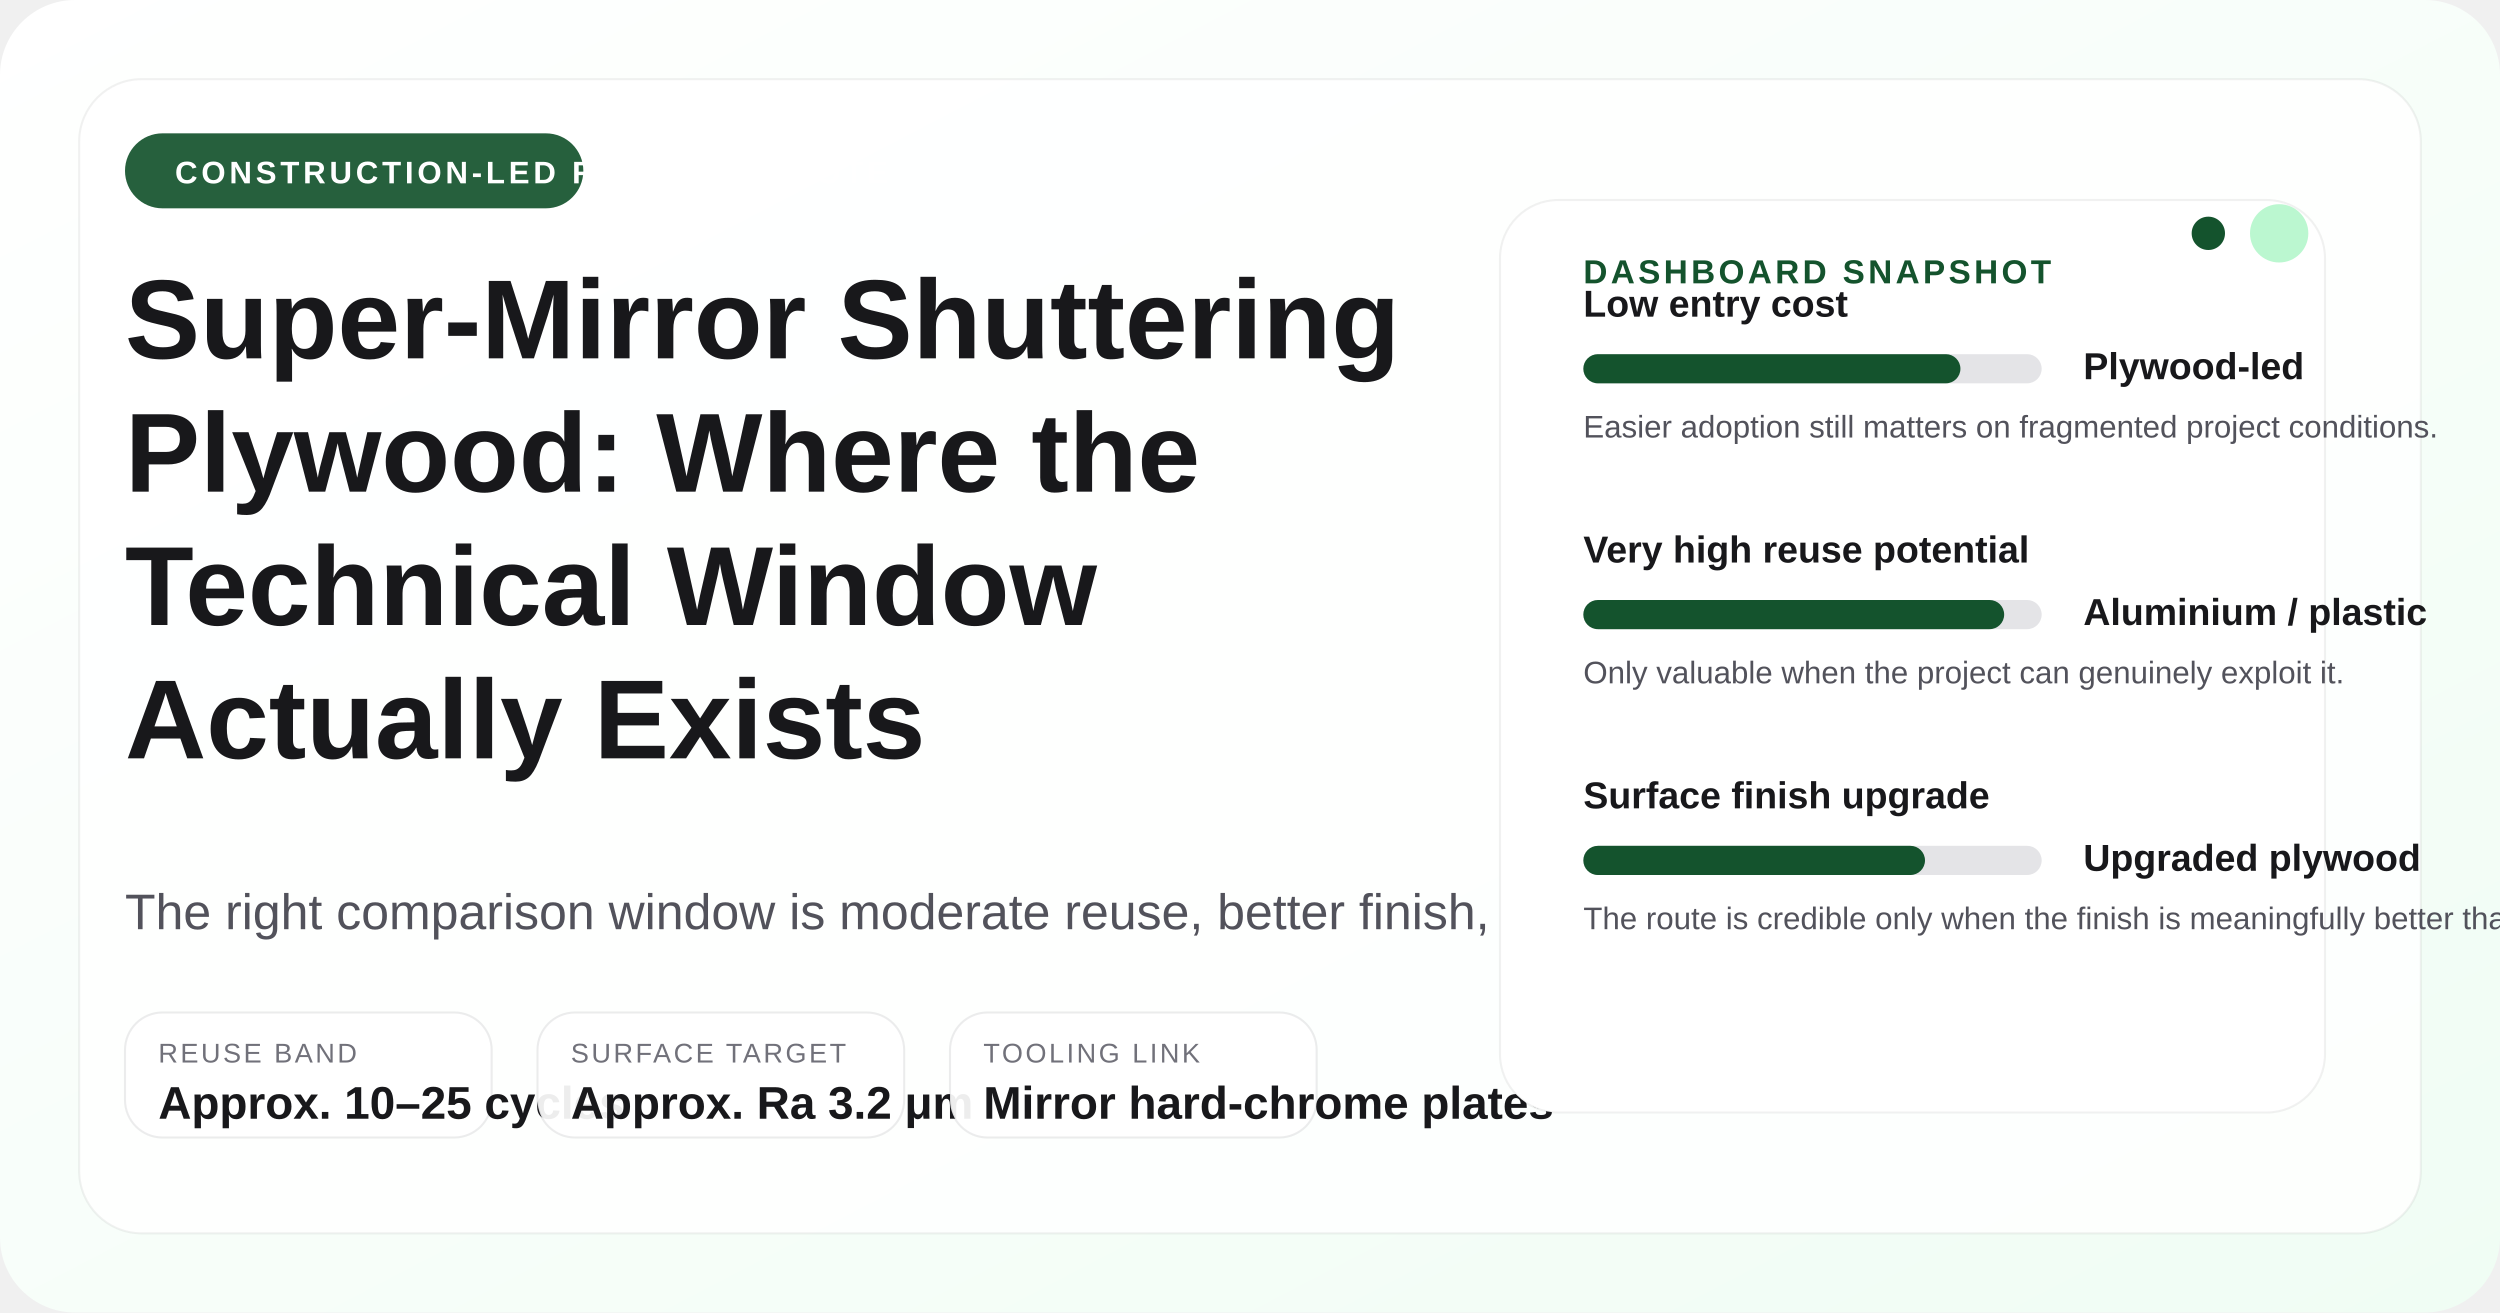
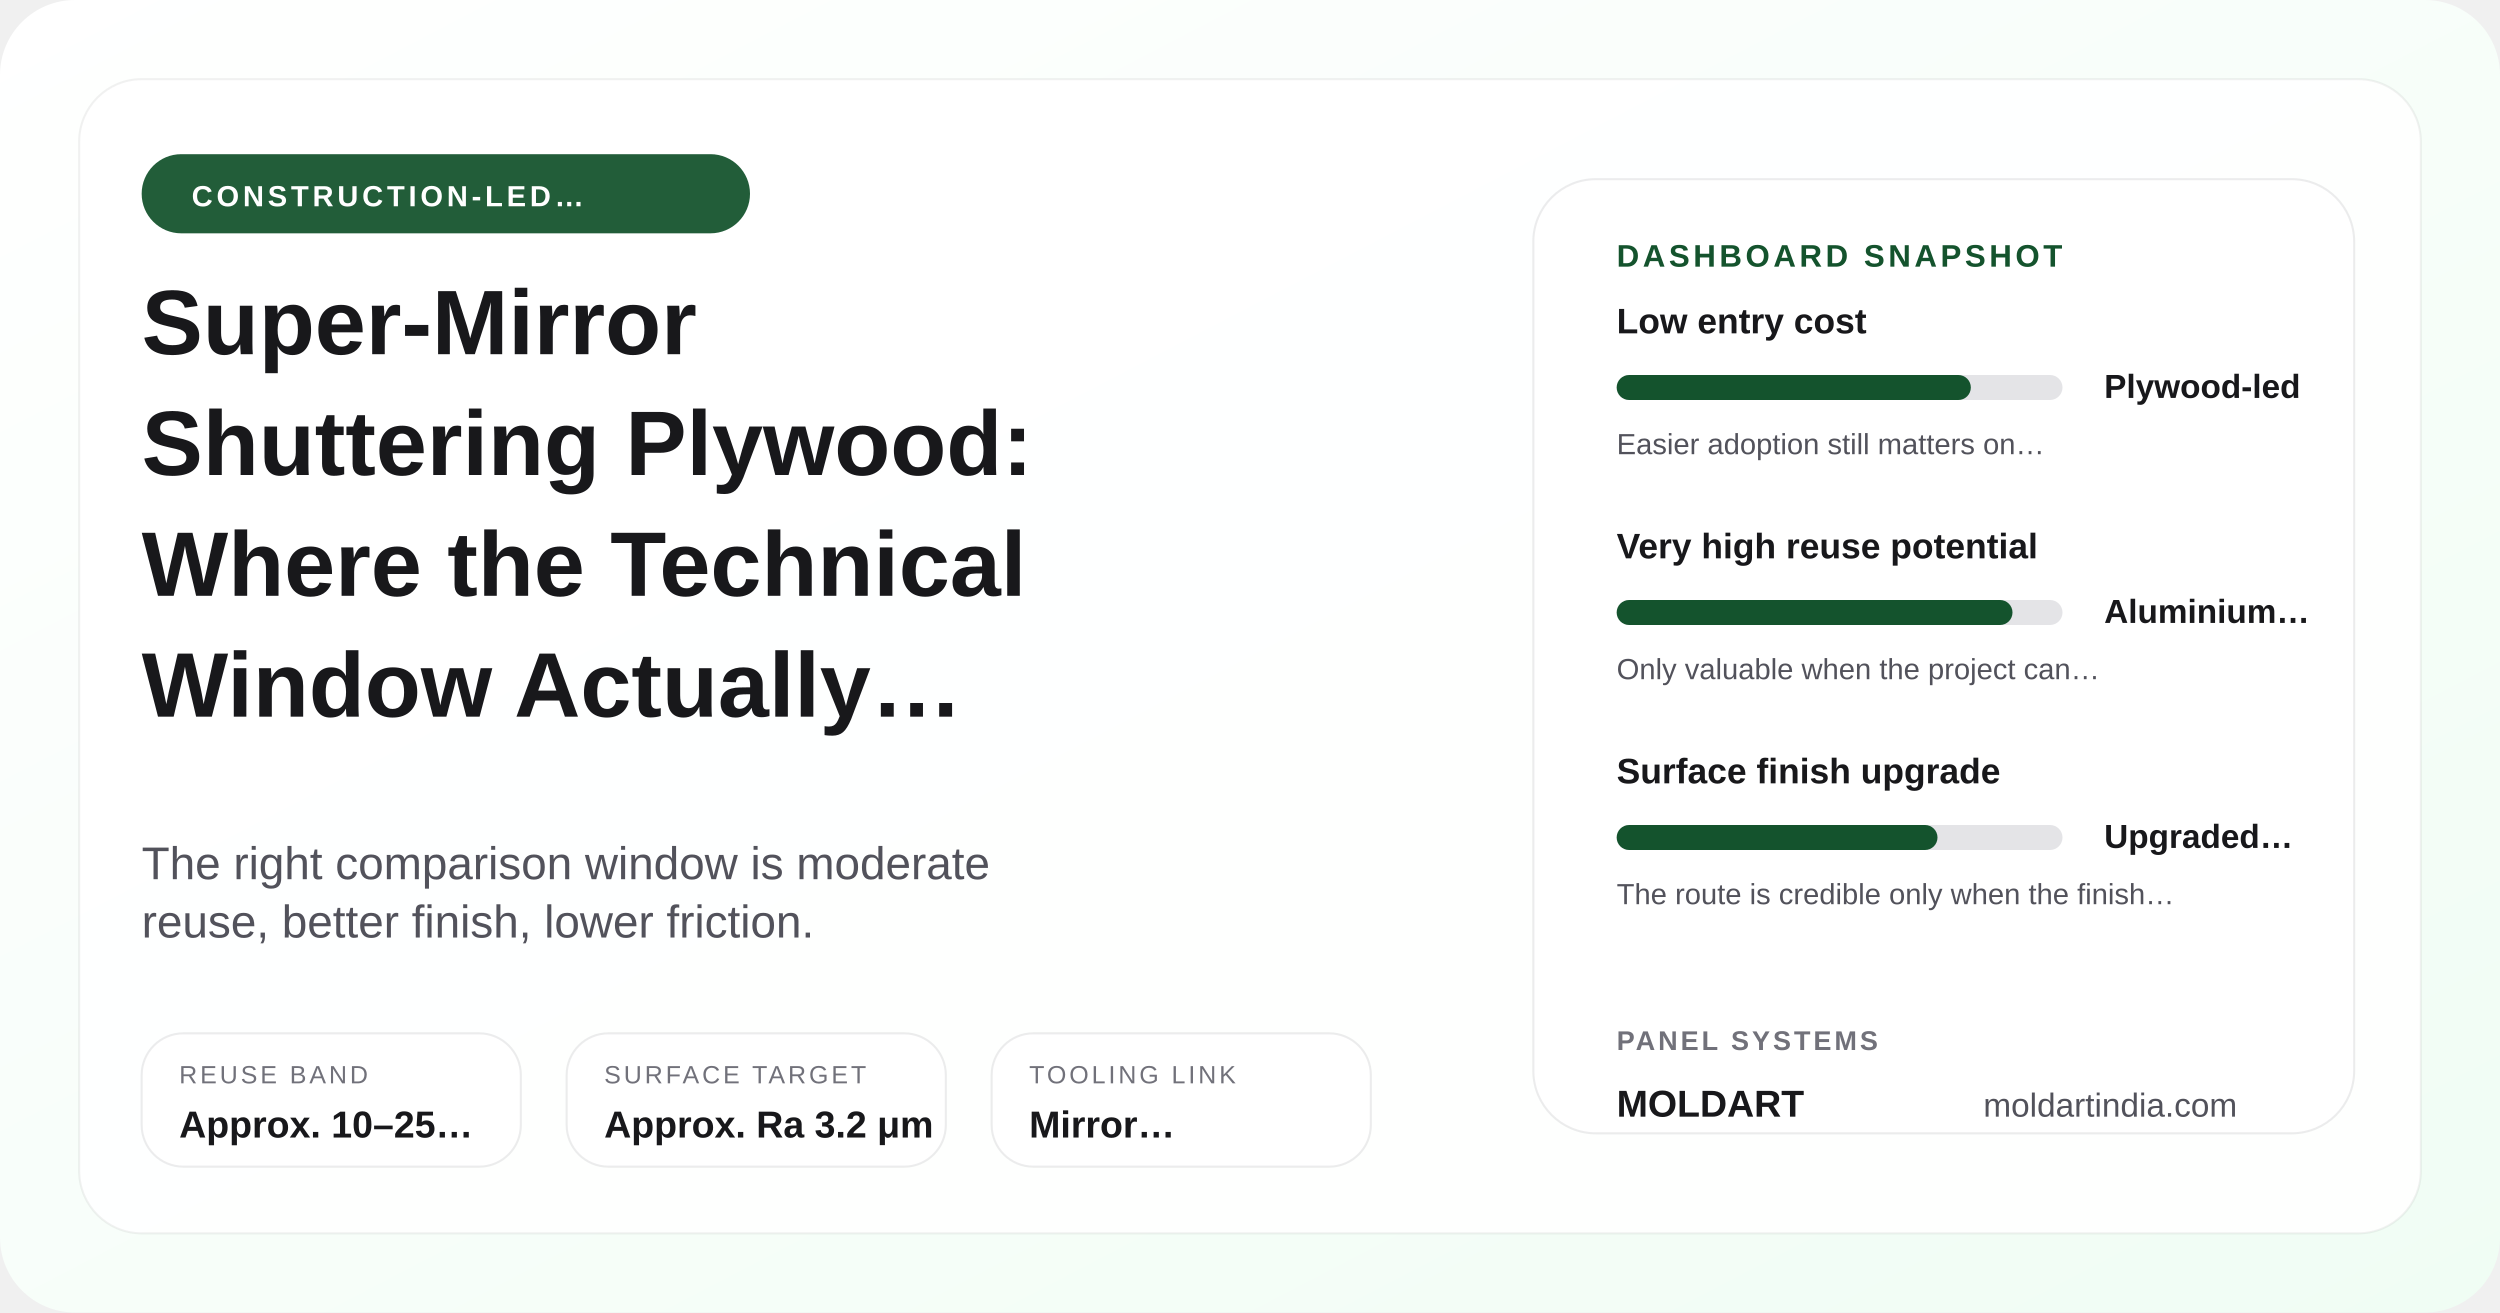
<svg xmlns="http://www.w3.org/2000/svg" width="1200" height="630" viewBox="0 0 1200 630" role="img" aria-label="Super-Mirror Shuttering Plywood: Where the Technical Window Actually Exists">
  <defs>
    <linearGradient id="posterGrad-super-mirror-shuttering-plywood-guide" x1="0%" y1="0%" x2="100%" y2="100%">
      <stop offset="0%" stop-color="#ffffff" />
      <stop offset="100%" stop-color="#f0fdf4" />
    </linearGradient>
  </defs>
  <rect width="1200" height="630" rx="36" fill="url(#posterGrad-super-mirror-shuttering-plywood-guide)" />
-   <rect x="38" y="38" width="1124" height="554" rx="30" fill="rgba(255,255,255,0.84)" stroke="rgba(24,24,27,0.06)" />
-   <rect x="60" y="64" width="220" height="36" rx="18" fill="#14532d" opacity="0.92" />
-   <text x="84" y="88" font-family="Arial, sans-serif" font-size="15" font-weight="700" fill="#ffffff" letter-spacing="1.8">CONSTRUCTION-LED RESEARCH NOTE</text>
-   <text x="60" y="172" font-family="Arial, sans-serif" font-size="54" font-weight="700" fill="#18181b">Super-Mirror Shuttering</text>
-   <text x="60" y="236" font-family="Arial, sans-serif" font-size="54" font-weight="700" fill="#18181b">Plywood: Where the</text>
-   <text x="60" y="300" font-family="Arial, sans-serif" font-size="54" font-weight="700" fill="#18181b">Technical Window</text>
-   <text x="60" y="364" font-family="Arial, sans-serif" font-size="54" font-weight="700" fill="#18181b">Actually Exists</text>
-   <text x="60" y="446" font-family="Arial, sans-serif" font-size="24" fill="#52525b">The right comparison window is moderate reuse, better finish, lower friction.</text>
-   <rect x="60" y="486" width="176" height="60" rx="18" fill="rgba(255,255,255,0.92)" stroke="rgba(24,24,27,0.08)" />
-   <text x="76" y="510" font-family="Arial, sans-serif" font-size="13" fill="#71717a" letter-spacing="1.2">REUSE BAND</text>
-   <text x="76" y="537" font-family="Arial, sans-serif" font-size="22" font-weight="700" fill="#18181b">Approx. 10–25 cycles</text>
-   <rect x="258" y="486" width="176" height="60" rx="18" fill="rgba(255,255,255,0.92)" stroke="rgba(24,24,27,0.08)" />
-   <text x="274" y="510" font-family="Arial, sans-serif" font-size="13" fill="#71717a" letter-spacing="1.2">SURFACE TARGET</text>
-   <text x="274" y="537" font-family="Arial, sans-serif" font-size="22" font-weight="700" fill="#18181b">Approx. Ra 3.2 μm</text>
-   <rect x="456" y="486" width="176" height="60" rx="18" fill="rgba(255,255,255,0.92)" stroke="rgba(24,24,27,0.08)" />
-   <text x="472" y="510" font-family="Arial, sans-serif" font-size="13" fill="#71717a" letter-spacing="1.2">TOOLING LINK</text>
-   <text x="472" y="537" font-family="Arial, sans-serif" font-size="22" font-weight="700" fill="#18181b">Mirror hard-chrome plates</text>
-   <rect x="720" y="96" width="396" height="438" rx="28" fill="#ffffff" stroke="rgba(24,24,27,0.06)" />
-   <text x="760" y="136" font-family="Arial, sans-serif" font-size="16" font-weight="700" fill="#14532d" letter-spacing="1.6">DASHBOARD SNAPSHOT</text>
-   <text x="760" y="152" font-family="Arial, sans-serif" font-size="18" font-weight="700" fill="#18181b">Low entry cost</text>
-   <rect x="760" y="170" width="220" height="14" rx="7" fill="#e4e4e7" />
-   <rect x="760" y="170" width="181" height="14" rx="7" fill="#14532d" />
-   <text x="1000" y="182" font-family="Arial, sans-serif" font-size="18" font-weight="700" fill="#18181b">Plywood-led</text>
-   <text x="760" y="210" font-family="Arial, sans-serif" font-size="15" fill="#52525b">Easier adoption still matters on fragmented project conditions.</text>
-   <text x="760" y="270" font-family="Arial, sans-serif" font-size="18" font-weight="700" fill="#18181b">Very high reuse potential</text>
-   <rect x="760" y="288" width="220" height="14" rx="7" fill="#e4e4e7" />
-   <rect x="760" y="288" width="202" height="14" rx="7" fill="#14532d" />
-   <text x="1000" y="300" font-family="Arial, sans-serif" font-size="18" font-weight="700" fill="#18181b">Aluminium / plastic</text>
-   <text x="760" y="328" font-family="Arial, sans-serif" font-size="15" fill="#52525b">Only valuable when the project can genuinely exploit it.</text>
-   <text x="760" y="388" font-family="Arial, sans-serif" font-size="18" font-weight="700" fill="#18181b">Surface finish upgrade</text>
-   <rect x="760" y="406" width="220" height="14" rx="7" fill="#e4e4e7" />
-   <rect x="760" y="406" width="164" height="14" rx="7" fill="#14532d" />
-   <text x="1000" y="418" font-family="Arial, sans-serif" font-size="18" font-weight="700" fill="#18181b">Upgraded plywood</text>
-   <text x="760" y="446" font-family="Arial, sans-serif" font-size="15" fill="#52525b">The route is credible only when the finish is meaningfully better than ordinary boards.</text>
-   <circle cx="1094" cy="112" r="14" fill="#bbf7d0" />
-   <circle cx="1060" cy="112" r="8" fill="#14532d" />
+   <rect x="38" y="38" width="1124" height="554" rx="30" fill="rgba(255,255,255,0.9)" stroke="rgba(24,24,27,0.06)" />
+   <circle cx="1072" cy="110" r="18" fill="#bbf7d0" />
+   <circle cx="1036" cy="110" r="8" fill="#14532d" />
+   <rect x="68" y="74" width="292" height="38" rx="19" fill="#14532d" opacity="0.94" />
+   <text x="92" y="99" font-family="Arial, sans-serif" font-size="14" font-weight="700" fill="#ffffff" letter-spacing="1.8">CONSTRUCTION-LED…</text>
+   <text x="68" y="170" font-family="Arial, sans-serif" font-size="44" font-weight="700" fill="#18181b">Super-Mirror</text>
+   <text x="68" y="228" font-family="Arial, sans-serif" font-size="44" font-weight="700" fill="#18181b">Shuttering Plywood:</text>
+   <text x="68" y="286" font-family="Arial, sans-serif" font-size="44" font-weight="700" fill="#18181b">Where the Technical</text>
+   <text x="68" y="344" font-family="Arial, sans-serif" font-size="44" font-weight="700" fill="#18181b">Window Actually…</text>
+   <text x="68" y="422" font-family="Arial, sans-serif" font-size="22" fill="#52525b">The right comparison window is moderate</text>
+   <text x="68" y="450" font-family="Arial, sans-serif" font-size="22" fill="#52525b">reuse, better finish, lower friction.</text>
+   <rect x="68" y="496" width="182" height="64" rx="20" fill="rgba(255,255,255,0.94)" stroke="rgba(24,24,27,0.08)" />
+   <text x="86" y="520" font-family="Arial, sans-serif" font-size="12" fill="#71717a" letter-spacing="1.4">REUSE BAND</text>
+   <text x="86" y="546" font-family="Arial, sans-serif" font-size="18" font-weight="700" fill="#18181b">Approx. 10–25…</text>
+   <rect x="272" y="496" width="182" height="64" rx="20" fill="rgba(255,255,255,0.94)" stroke="rgba(24,24,27,0.08)" />
+   <text x="290" y="520" font-family="Arial, sans-serif" font-size="12" fill="#71717a" letter-spacing="1.4">SURFACE TARGET</text>
+   <text x="290" y="546" font-family="Arial, sans-serif" font-size="18" font-weight="700" fill="#18181b">Approx. Ra 3.2 μm</text>
+   <rect x="476" y="496" width="182" height="64" rx="20" fill="rgba(255,255,255,0.94)" stroke="rgba(24,24,27,0.08)" />
+   <text x="494" y="520" font-family="Arial, sans-serif" font-size="12" fill="#71717a" letter-spacing="1.4">TOOLING LINK</text>
+   <text x="494" y="546" font-family="Arial, sans-serif" font-size="18" font-weight="700" fill="#18181b">Mirror…</text>
+   <rect x="736" y="86" width="394" height="458" rx="30" fill="#ffffff" stroke="rgba(24,24,27,0.08)" />
+   <text x="776" y="128" font-family="Arial, sans-serif" font-size="15" font-weight="700" fill="#14532d" letter-spacing="1.7">DASHBOARD SNAPSHOT</text>
+   <text x="776" y="160" font-family="Arial, sans-serif" font-size="17" font-weight="700" fill="#18181b">Low entry cost</text>
+   <rect x="776" y="180" width="214" height="12" rx="6" fill="#e4e4e7" />
+   <rect x="776" y="180" width="170" height="12" rx="6" fill="#14532d" />
+   <text x="1010" y="191" font-family="Arial, sans-serif" font-size="16" font-weight="700" fill="#18181b">Plywood-led</text>
+   <text x="776" y="218" font-family="Arial, sans-serif" font-size="14" fill="#52525b">Easier adoption still matters on…</text>
+   <text x="776" y="268" font-family="Arial, sans-serif" font-size="17" font-weight="700" fill="#18181b">Very high reuse potential</text>
+   <rect x="776" y="288" width="214" height="12" rx="6" fill="#e4e4e7" />
+   <rect x="776" y="288" width="190" height="12" rx="6" fill="#14532d" />
+   <text x="1010" y="299" font-family="Arial, sans-serif" font-size="16" font-weight="700" fill="#18181b">Aluminium…</text>
+   <text x="776" y="326" font-family="Arial, sans-serif" font-size="14" fill="#52525b">Only valuable when the project can…</text>
+   <text x="776" y="376" font-family="Arial, sans-serif" font-size="17" font-weight="700" fill="#18181b">Surface finish upgrade</text>
+   <rect x="776" y="396" width="214" height="12" rx="6" fill="#e4e4e7" />
+   <rect x="776" y="396" width="154" height="12" rx="6" fill="#14532d" />
+   <text x="1010" y="407" font-family="Arial, sans-serif" font-size="16" font-weight="700" fill="#18181b">Upgraded…</text>
+   <text x="776" y="434" font-family="Arial, sans-serif" font-size="14" fill="#52525b">The route is credible only when the finish…</text>
+   <text x="776" y="504" font-family="Arial, sans-serif" font-size="13" font-weight="700" fill="#71717a" letter-spacing="1.4">PANEL SYSTEMS</text>
+   <text x="776" y="536" font-family="Arial, sans-serif" font-size="18" font-weight="700" fill="#18181b">MOLDART</text>
+   <text x="952" y="536" font-family="Arial, sans-serif" font-size="16" fill="#52525b">moldartindia.com</text>
</svg>
